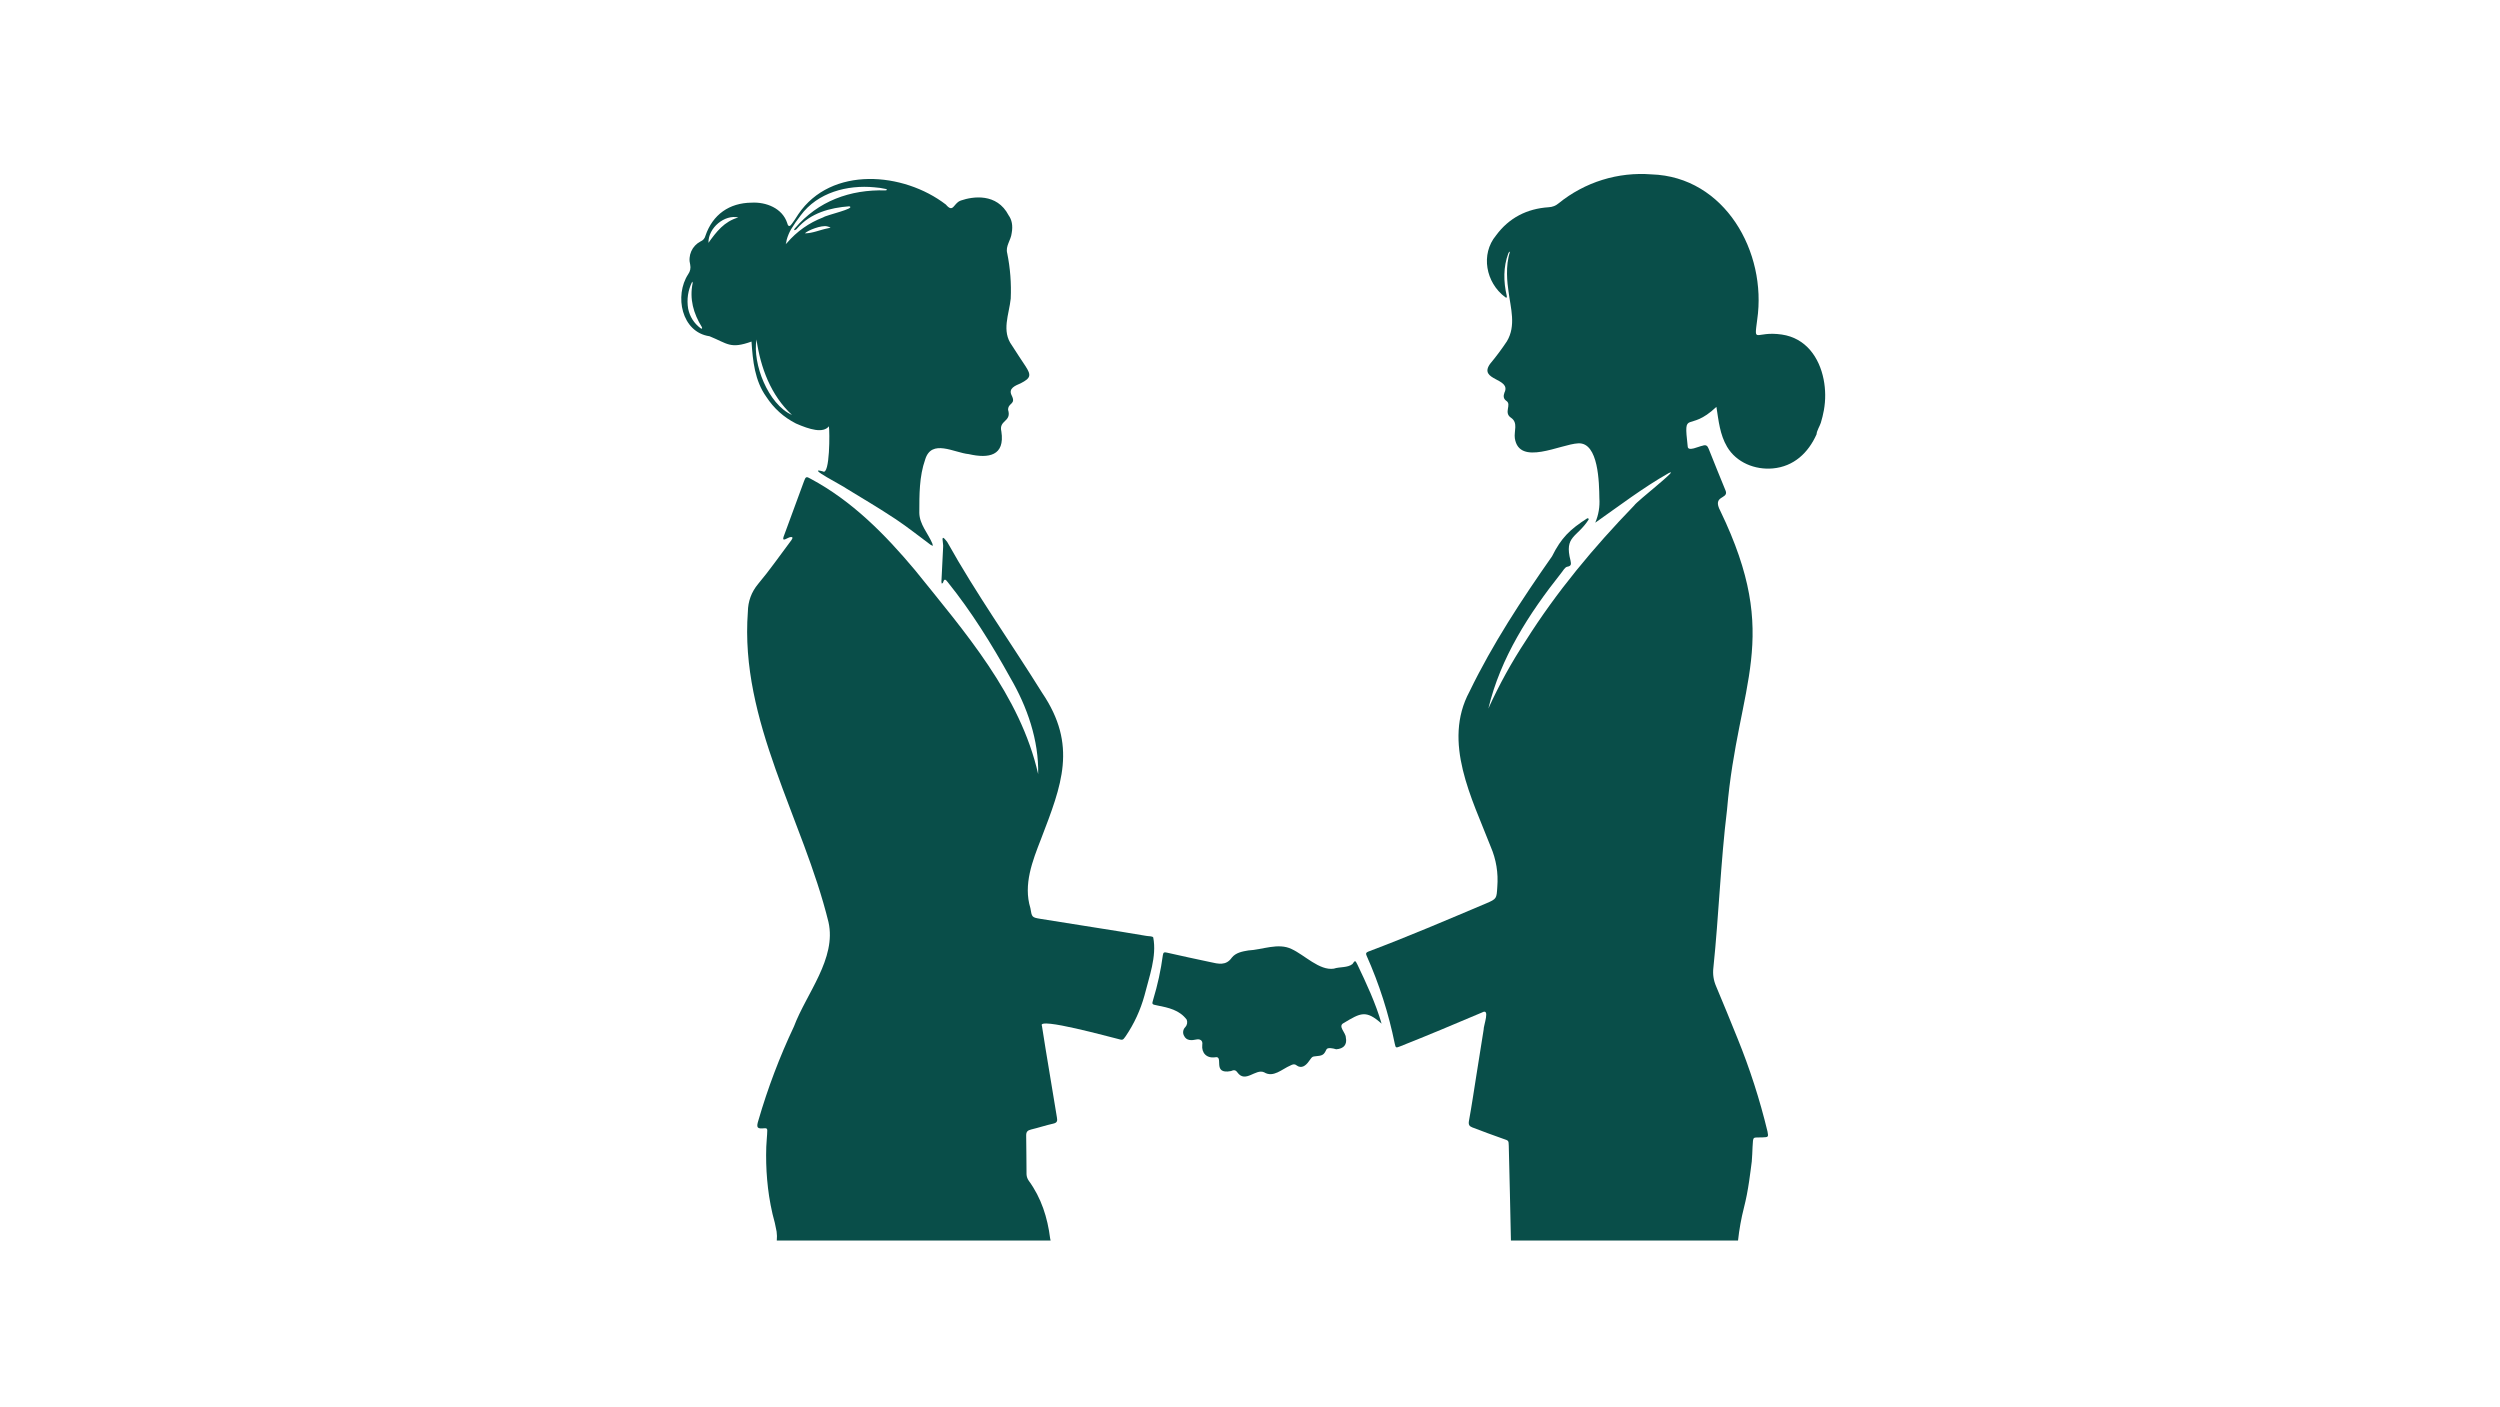
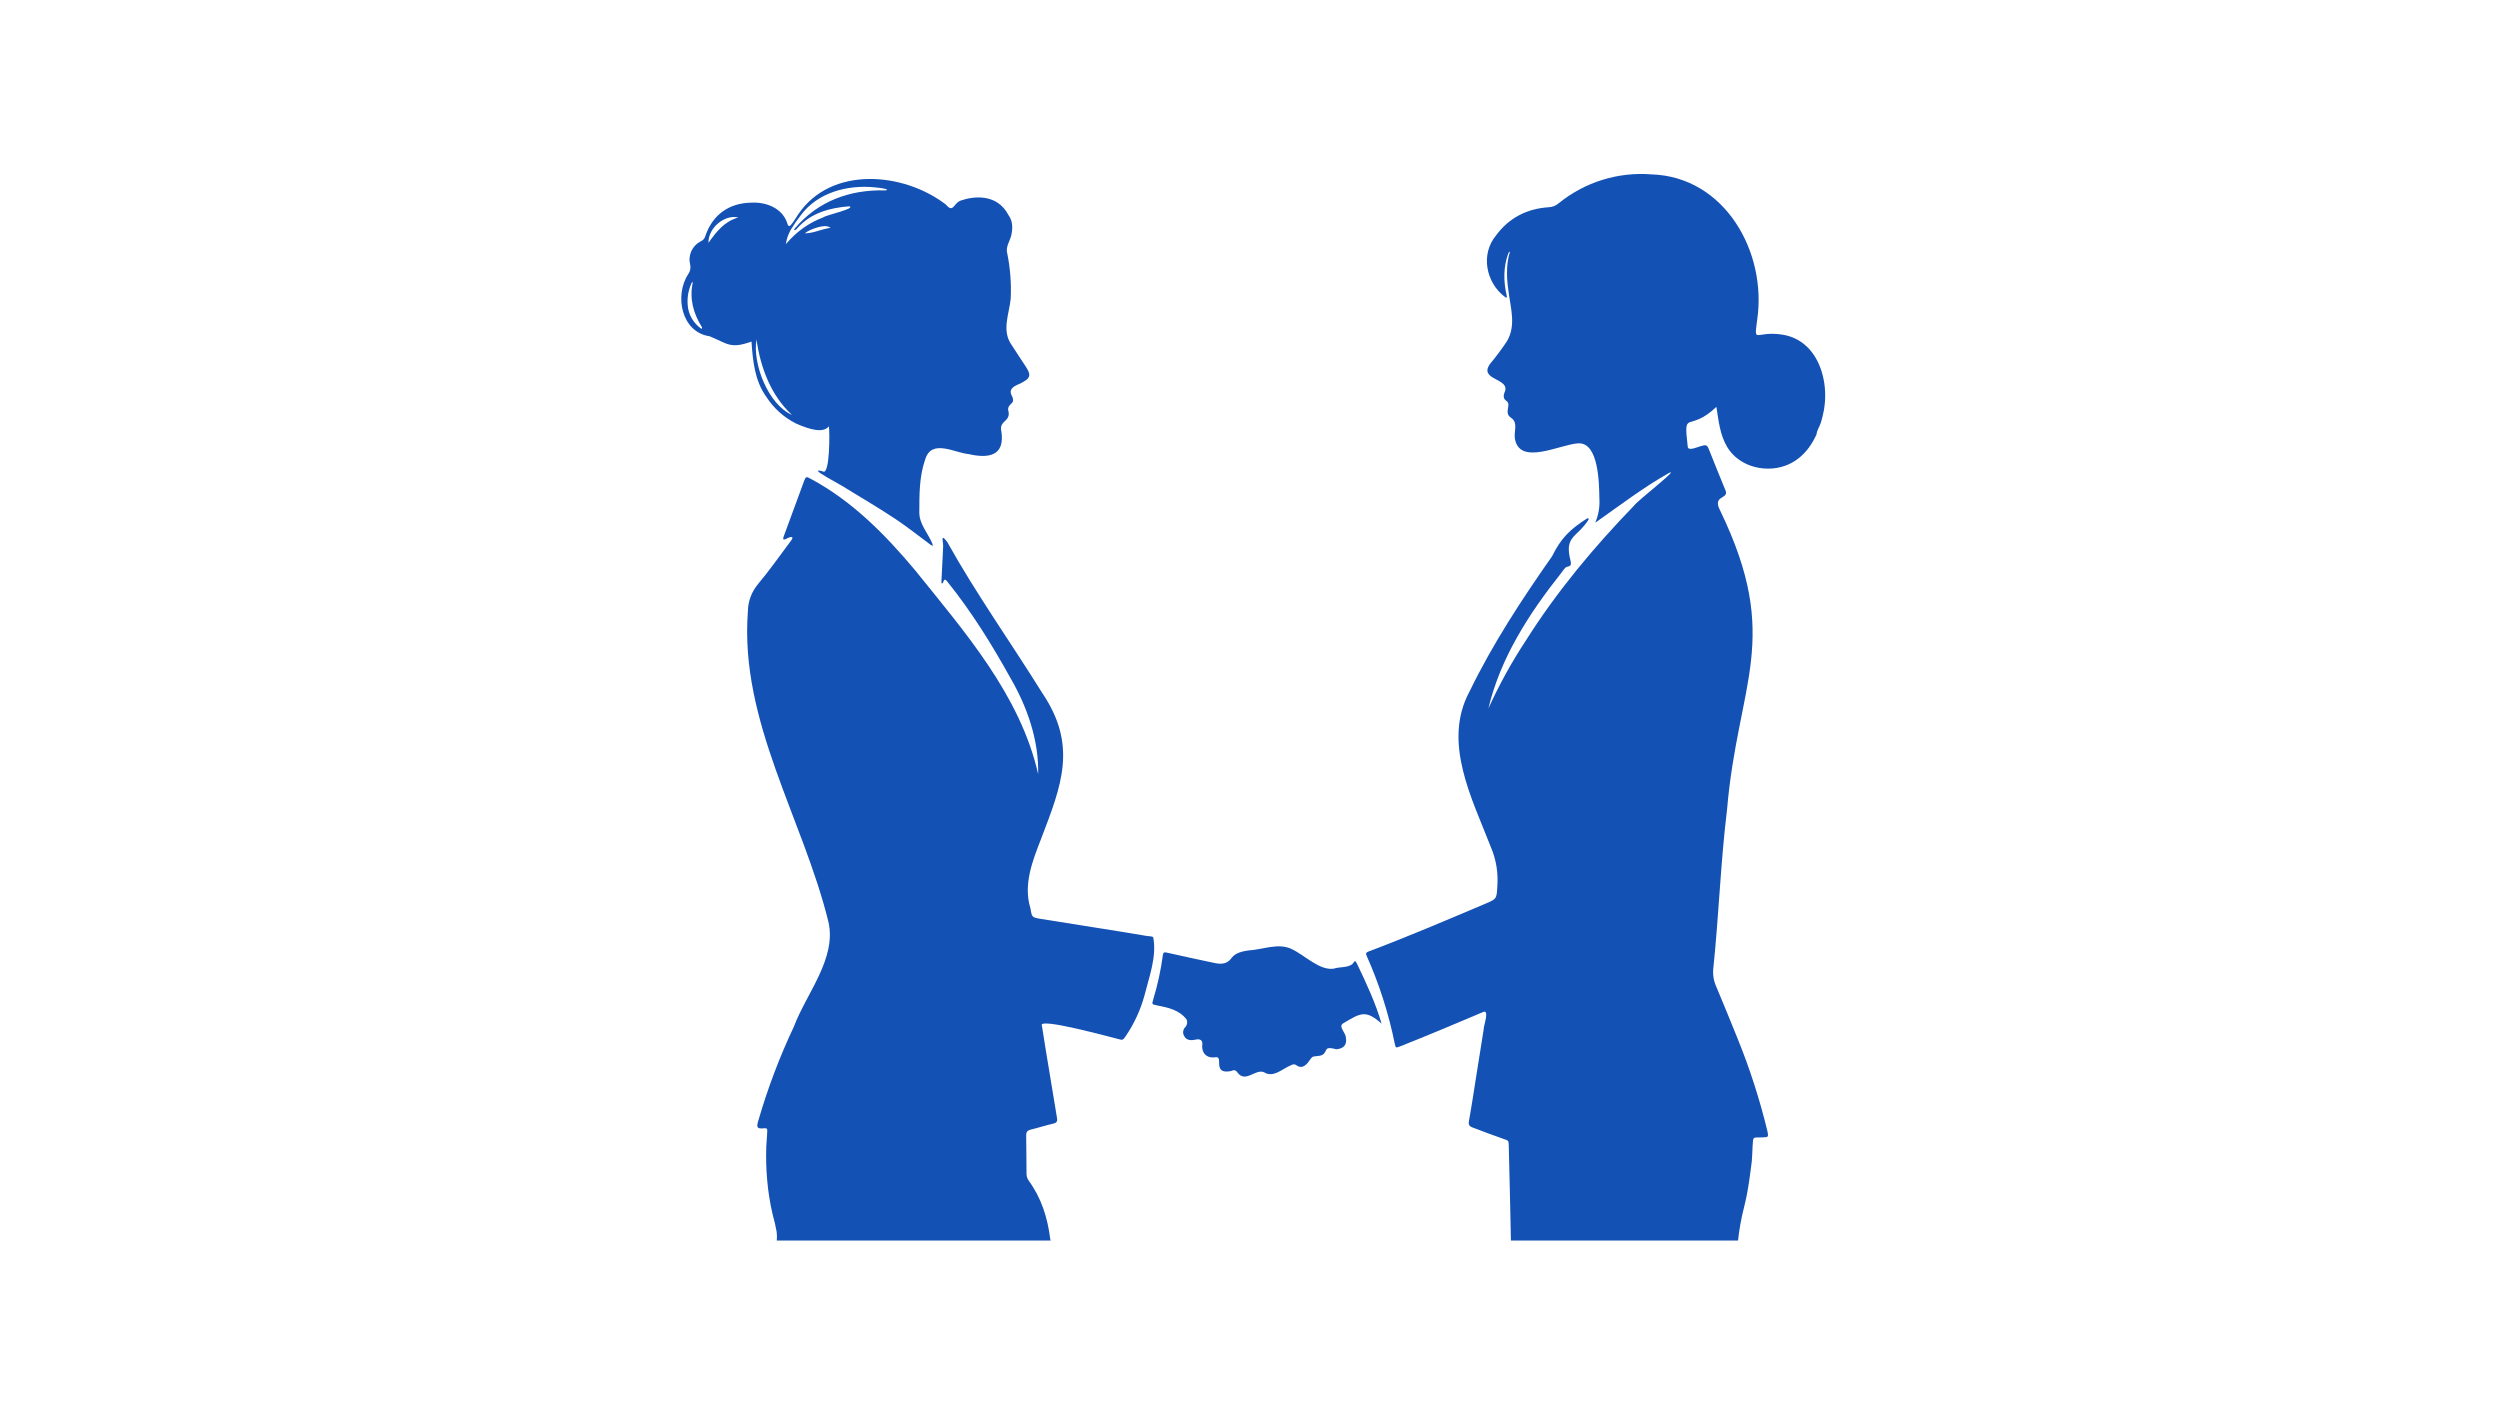
<svg xmlns="http://www.w3.org/2000/svg" width="640" zoomAndPan="magnify" viewBox="0 0 480 270" height="360" preserveAspectRatio="xMidYMid meet" version="1.0">
  <defs>
    <clipPath id="7836736876">
      <path d="M 262 33 L 350.699 33 L 350.699 238.633 L 262 238.633 Z M 262 33 " clip-rule="nonzero" />
    </clipPath>
    <clipPath id="1028c1a73a">
      <path d="M 143 91 L 222 91 L 222 238.633 L 143 238.633 Z M 143 91 " clip-rule="nonzero" />
    </clipPath>
  </defs>
  <g clip-path="url(#7836736876)">
-     <path fill="#094e49" d="M 350.133 72.824 C 349.301 68.641 346.738 64.902 342.094 64.23 C 336.934 63.48 336.758 66.223 337.383 61.379 C 339.281 48.422 331.184 33.926 317.078 33.48 C 315.484 33.355 313.895 33.383 312.309 33.559 C 310.723 33.738 309.168 34.062 307.641 34.539 C 306.117 35.012 304.652 35.629 303.246 36.383 C 301.836 37.137 300.512 38.016 299.273 39.023 C 298.715 39.5 298.07 39.754 297.34 39.789 C 293.172 40.066 289.727 41.82 287.242 45.199 C 284.219 48.824 285.293 54.277 288.969 57.031 C 289.246 57.25 289.375 57.184 289.297 56.805 C 288.656 54.07 288.613 51.246 289.613 48.602 C 289.648 48.477 289.824 48.391 289.938 48.285 C 288.98 51.055 289.422 54.492 289.629 55.895 L 289.629 55.902 C 290.043 59.199 291.125 62.5 289.328 65.527 C 288.332 67.023 287.258 68.465 286.109 69.844 C 283.742 73.109 290.246 72.543 288.855 75.379 C 288.625 76.012 288.637 76.535 289.184 76.941 C 290.355 77.664 288.578 79.238 290.156 80.238 C 291.508 81.184 290.66 82.801 290.848 84.145 C 291.676 89.562 299.605 85.285 303.016 85.121 C 306.949 84.898 307.035 92.785 307.078 95.656 C 307.191 97.285 306.926 98.852 306.289 100.359 C 310.887 97.129 315.434 93.652 320.367 90.848 C 322.867 89.578 314.227 96.266 313.758 97.059 C 306.039 105.035 298.863 113.621 292.934 123.031 C 290.203 127.18 287.816 131.516 285.766 136.039 C 288.094 126.281 293.57 117.809 299.734 110.043 C 300.098 109.59 300.465 108.891 300.914 108.812 C 301.836 108.664 301.609 108.152 301.539 107.633 C 300.309 102.852 302.742 103.301 305.016 99.762 C 305.043 99.684 305.027 99.613 304.973 99.551 C 304.895 99.504 304.816 99.496 304.734 99.527 C 301.438 101.648 299.77 103.242 297.992 106.812 C 292.164 115.133 286.574 123.633 282.137 132.797 C 276.914 142.5 282.613 153.273 286.207 162.543 C 287.273 165.023 287.695 167.609 287.48 170.301 C 287.336 172.516 287.402 172.574 285.312 173.465 C 277.828 176.625 270.355 179.828 262.75 182.691 C 262.289 182.871 262.191 183.07 262.387 183.488 C 264.809 188.926 266.613 194.562 267.797 200.398 C 267.977 201.203 268 201.23 268.84 200.895 C 274.105 198.812 279.32 196.609 284.535 194.402 C 286.199 193.461 284.824 196.875 284.855 197.715 C 284.387 200.637 283.922 203.559 283.461 206.48 C 282.996 209.402 282.566 212.328 282.035 215.234 C 281.906 215.938 282.125 216.254 282.684 216.461 C 284.652 217.203 286.621 217.961 288.613 218.648 C 289.637 219 289.656 218.941 289.684 219.988 C 289.844 226.051 289.965 232.117 290.098 238.176 L 333.703 238.176 C 333.934 236.039 334.312 233.93 334.844 231.844 C 335.055 231.012 335.234 230.199 335.391 229.406 C 335.566 228.496 335.711 227.617 335.836 226.777 C 336.043 225.387 336.191 224.113 336.34 223.012 C 336.402 222.074 336.469 221.137 336.492 220.195 C 336.617 218.043 336.477 218.461 338.387 218.379 C 339.539 218.332 339.562 218.324 339.359 217.25 C 337.883 211.129 335.957 205.152 333.586 199.324 C 332.25 195.988 330.875 192.668 329.488 189.355 C 328.996 188.223 328.824 187.039 328.969 185.812 C 330.016 175.711 330.359 165.547 331.59 155.465 C 333.676 130.977 342.203 122.785 330.309 98.109 C 328.668 95.047 331.852 95.891 331.348 94.289 C 330.246 91.586 329.137 88.887 328.066 86.172 C 327.824 85.531 327.512 85.352 326.859 85.586 C 326.203 85.676 324.062 86.793 324.039 85.715 C 323.203 78.301 324.125 83.262 329.551 78.117 C 329.969 80.75 330.207 83.422 331.602 85.789 C 333.387 88.812 336.965 90.246 340.379 89.938 C 344.406 89.574 347.191 86.957 348.785 83.371 C 348.785 82.766 349.41 81.785 349.598 81.18 C 349.84 80.387 350.035 79.586 350.184 78.77 C 350.539 76.785 350.52 74.801 350.133 72.824 Z M 350.133 72.824 " fill-opacity="1" fill-rule="nonzero" />
+     <path fill="#1351B4" d="M 350.133 72.824 C 349.301 68.641 346.738 64.902 342.094 64.23 C 336.934 63.48 336.758 66.223 337.383 61.379 C 339.281 48.422 331.184 33.926 317.078 33.48 C 315.484 33.355 313.895 33.383 312.309 33.559 C 310.723 33.738 309.168 34.062 307.641 34.539 C 306.117 35.012 304.652 35.629 303.246 36.383 C 301.836 37.137 300.512 38.016 299.273 39.023 C 298.715 39.5 298.07 39.754 297.34 39.789 C 293.172 40.066 289.727 41.82 287.242 45.199 C 284.219 48.824 285.293 54.277 288.969 57.031 C 289.246 57.25 289.375 57.184 289.297 56.805 C 288.656 54.07 288.613 51.246 289.613 48.602 C 289.648 48.477 289.824 48.391 289.938 48.285 C 288.98 51.055 289.422 54.492 289.629 55.895 L 289.629 55.902 C 290.043 59.199 291.125 62.5 289.328 65.527 C 288.332 67.023 287.258 68.465 286.109 69.844 C 283.742 73.109 290.246 72.543 288.855 75.379 C 288.625 76.012 288.637 76.535 289.184 76.941 C 290.355 77.664 288.578 79.238 290.156 80.238 C 291.508 81.184 290.66 82.801 290.848 84.145 C 291.676 89.562 299.605 85.285 303.016 85.121 C 306.949 84.898 307.035 92.785 307.078 95.656 C 307.191 97.285 306.926 98.852 306.289 100.359 C 310.887 97.129 315.434 93.652 320.367 90.848 C 322.867 89.578 314.227 96.266 313.758 97.059 C 306.039 105.035 298.863 113.621 292.934 123.031 C 290.203 127.18 287.816 131.516 285.766 136.039 C 288.094 126.281 293.57 117.809 299.734 110.043 C 300.098 109.59 300.465 108.891 300.914 108.812 C 301.836 108.664 301.609 108.152 301.539 107.633 C 300.309 102.852 302.742 103.301 305.016 99.762 C 305.043 99.684 305.027 99.613 304.973 99.551 C 304.895 99.504 304.816 99.496 304.734 99.527 C 301.438 101.648 299.77 103.242 297.992 106.812 C 292.164 115.133 286.574 123.633 282.137 132.797 C 276.914 142.5 282.613 153.273 286.207 162.543 C 287.273 165.023 287.695 167.609 287.48 170.301 C 287.336 172.516 287.402 172.574 285.312 173.465 C 277.828 176.625 270.355 179.828 262.75 182.691 C 262.289 182.871 262.191 183.07 262.387 183.488 C 264.809 188.926 266.613 194.562 267.797 200.398 C 267.977 201.203 268 201.23 268.84 200.895 C 274.105 198.812 279.32 196.609 284.535 194.402 C 286.199 193.461 284.824 196.875 284.855 197.715 C 284.387 200.637 283.922 203.559 283.461 206.48 C 282.996 209.402 282.566 212.328 282.035 215.234 C 281.906 215.938 282.125 216.254 282.684 216.461 C 284.652 217.203 286.621 217.961 288.613 218.648 C 289.637 219 289.656 218.941 289.684 219.988 C 289.844 226.051 289.965 232.117 290.098 238.176 L 333.703 238.176 C 333.934 236.039 334.312 233.93 334.844 231.844 C 335.055 231.012 335.234 230.199 335.391 229.406 C 335.566 228.496 335.711 227.617 335.836 226.777 C 336.043 225.387 336.191 224.113 336.34 223.012 C 336.402 222.074 336.469 221.137 336.492 220.195 C 336.617 218.043 336.477 218.461 338.387 218.379 C 339.539 218.332 339.562 218.324 339.359 217.25 C 337.883 211.129 335.957 205.152 333.586 199.324 C 332.25 195.988 330.875 192.668 329.488 189.355 C 328.996 188.223 328.824 187.039 328.969 185.812 C 330.016 175.711 330.359 165.547 331.59 155.465 C 333.676 130.977 342.203 122.785 330.309 98.109 C 328.668 95.047 331.852 95.891 331.348 94.289 C 330.246 91.586 329.137 88.887 328.066 86.172 C 327.824 85.531 327.512 85.352 326.859 85.586 C 326.203 85.676 324.062 86.793 324.039 85.715 C 323.203 78.301 324.125 83.262 329.551 78.117 C 329.969 80.75 330.207 83.422 331.602 85.789 C 333.387 88.812 336.965 90.246 340.379 89.938 C 344.406 89.574 347.191 86.957 348.785 83.371 C 348.785 82.766 349.41 81.785 349.598 81.18 C 349.84 80.387 350.035 79.586 350.184 78.77 C 350.539 76.785 350.52 74.801 350.133 72.824 Z M 350.133 72.824 " fill-opacity="1" fill-rule="nonzero" />
  </g>
  <g clip-path="url(#1028c1a73a)">
-     <path fill="#094e49" d="M 221.422 179.988 C 221.262 179.715 220.535 179.777 220.062 179.684 C 213.305 178.527 206.523 177.527 199.758 176.418 C 198.105 176.141 198.117 176.09 197.836 174.359 C 196.441 169.836 198.242 165.281 199.883 161.074 C 203.848 150.715 206.922 143.117 200.078 133.004 C 194.055 123.324 187.41 114.004 181.855 104.039 C 180.398 102.125 181.203 104.254 181.078 105.117 C 180.977 107.32 180.859 109.52 180.75 111.723 C 180.762 111.84 180.789 111.957 180.828 112.07 C 180.918 111.984 181.059 111.918 181.082 111.816 C 181.301 111.023 181.586 111.273 181.934 111.73 C 186.535 117.445 190.41 123.691 193.961 130.102 C 197.227 135.695 199.469 142.129 199.328 148.633 C 195.887 133.465 185.203 121.309 175.691 109.477 C 169.953 102.621 163.602 96.18 155.645 91.926 C 154.801 91.422 154.688 91.531 154.375 92.379 C 153.051 95.961 151.734 99.539 150.426 103.121 C 150.117 104.172 151.301 103.137 151.812 103.113 C 152.5 103.023 151.965 103.711 151.75 103.977 C 149.695 106.707 147.746 109.523 145.547 112.133 C 144.273 113.676 143.621 115.449 143.59 117.449 C 142.012 138.504 154.18 157.141 159.066 177.027 C 160.648 184.055 154.824 190.746 152.438 197.086 C 149.688 202.91 147.414 208.914 145.617 215.098 C 145.16 216.547 145.375 216.777 146.816 216.621 C 147.164 216.594 147.324 216.707 147.316 217.051 C 147.297 218.09 147.16 219.133 147.125 220.172 C 147.09 221.234 147.086 222.293 147.113 223.355 C 147.168 225.473 147.355 227.578 147.668 229.676 C 147.844 230.824 148.07 231.969 148.328 233.102 C 148.645 234.207 148.906 235.324 149.109 236.457 C 149.188 237.031 149.199 237.605 149.141 238.18 L 201.719 238.18 C 201.672 238.055 201.641 237.926 201.629 237.789 C 201.125 233.781 199.938 230.008 197.52 226.699 C 197.258 226.328 197.117 225.918 197.094 225.465 C 197.051 222.988 197.086 220.512 197.027 218.035 C 197.012 217.305 197.293 217.031 197.961 216.867 C 199.391 216.527 200.797 216.055 202.234 215.734 C 202.973 215.574 203.047 215.207 202.934 214.59 C 201.996 208.711 200.953 202.848 200.051 196.961 C 198.988 195.18 213.586 199.25 214.52 199.441 C 215.547 199.715 215.543 199.797 216.145 198.934 C 217.77 196.531 218.965 193.93 219.738 191.137 C 220.621 187.574 222.133 183.664 221.422 179.988 Z M 221.422 179.988 " fill-opacity="1" fill-rule="nonzero" />
+     <path fill="#1351B4" d="M 221.422 179.988 C 221.262 179.715 220.535 179.777 220.062 179.684 C 213.305 178.527 206.523 177.527 199.758 176.418 C 198.105 176.141 198.117 176.09 197.836 174.359 C 196.441 169.836 198.242 165.281 199.883 161.074 C 203.848 150.715 206.922 143.117 200.078 133.004 C 194.055 123.324 187.41 114.004 181.855 104.039 C 180.398 102.125 181.203 104.254 181.078 105.117 C 180.977 107.32 180.859 109.52 180.75 111.723 C 180.762 111.84 180.789 111.957 180.828 112.07 C 180.918 111.984 181.059 111.918 181.082 111.816 C 181.301 111.023 181.586 111.273 181.934 111.73 C 186.535 117.445 190.41 123.691 193.961 130.102 C 197.227 135.695 199.469 142.129 199.328 148.633 C 195.887 133.465 185.203 121.309 175.691 109.477 C 169.953 102.621 163.602 96.18 155.645 91.926 C 154.801 91.422 154.688 91.531 154.375 92.379 C 153.051 95.961 151.734 99.539 150.426 103.121 C 150.117 104.172 151.301 103.137 151.812 103.113 C 152.5 103.023 151.965 103.711 151.75 103.977 C 149.695 106.707 147.746 109.523 145.547 112.133 C 144.273 113.676 143.621 115.449 143.59 117.449 C 142.012 138.504 154.18 157.141 159.066 177.027 C 160.648 184.055 154.824 190.746 152.438 197.086 C 149.688 202.91 147.414 208.914 145.617 215.098 C 145.16 216.547 145.375 216.777 146.816 216.621 C 147.164 216.594 147.324 216.707 147.316 217.051 C 147.297 218.09 147.16 219.133 147.125 220.172 C 147.09 221.234 147.086 222.293 147.113 223.355 C 147.168 225.473 147.355 227.578 147.668 229.676 C 147.844 230.824 148.07 231.969 148.328 233.102 C 148.645 234.207 148.906 235.324 149.109 236.457 C 149.188 237.031 149.199 237.605 149.141 238.18 L 201.719 238.18 C 201.672 238.055 201.641 237.926 201.629 237.789 C 201.125 233.781 199.938 230.008 197.52 226.699 C 197.258 226.328 197.117 225.918 197.094 225.465 C 197.051 222.988 197.086 220.512 197.027 218.035 C 197.012 217.305 197.293 217.031 197.961 216.867 C 199.391 216.527 200.797 216.055 202.234 215.734 C 202.973 215.574 203.047 215.207 202.934 214.59 C 201.996 208.711 200.953 202.848 200.051 196.961 C 198.988 195.18 213.586 199.25 214.52 199.441 C 215.547 199.715 215.543 199.797 216.145 198.934 C 217.77 196.531 218.965 193.93 219.738 191.137 C 220.621 187.574 222.133 183.664 221.422 179.988 Z M 221.422 179.988 " fill-opacity="1" fill-rule="nonzero" />
  </g>
-   <path fill="#094e49" d="M 147.137 76.199 C 148.574 78.406 150.469 80.109 152.816 81.309 C 155.48 82.48 158.043 83.23 159.148 81.848 C 159.32 82.715 159.359 91.41 157.988 90.508 C 154.441 89.508 162.02 93.359 162.527 93.809 C 165.676 95.73 168.844 97.605 171.918 99.641 C 174.234 101.18 176.414 102.93 178.656 104.586 C 178.797 104.676 178.938 104.75 179.09 104.816 C 179.086 104.656 179.055 104.496 179.004 104.344 C 178.176 102.391 176.539 100.664 176.508 98.461 C 176.516 95.012 176.477 91.496 177.645 88.195 C 178.875 84.207 183.203 86.93 186.004 87.191 C 189.828 88.07 192.984 87.523 192.262 82.84 C 191.723 80.617 194.281 81.047 193.551 78.676 C 193.566 77.266 195.145 77.695 194.227 75.891 C 193.562 74.543 194.957 74.039 195.973 73.594 C 197.906 72.598 198.051 72.066 196.879 70.277 C 196.02 68.961 195.129 67.66 194.297 66.328 C 192.246 63.539 193.742 60.406 194.059 57.34 C 194.191 54.406 193.969 51.504 193.387 48.625 C 193.012 47.246 194.098 46.121 194.242 44.77 C 194.512 43.309 194.262 42.176 193.652 41.34 L 193.652 41.336 C 191.391 36.992 186.75 37.727 184.535 38.484 C 184.477 38.504 184.422 38.523 184.367 38.547 C 183.035 39.094 183.039 40.973 181.605 39.273 C 173.477 33.023 159.586 31.82 153.281 41.125 C 153.176 41.277 152.094 43.051 151.668 43.379 C 151.266 43.445 151.238 43.09 151.145 42.828 C 150.215 39.977 147.109 38.762 144.312 38.91 C 140.023 38.949 136.844 41.195 135.453 45.242 C 135.316 45.781 134.992 46.156 134.48 46.371 C 134.09 46.574 133.742 46.84 133.441 47.16 C 133.141 47.48 132.902 47.844 132.723 48.246 C 132.543 48.648 132.438 49.07 132.402 49.508 C 132.363 49.949 132.402 50.383 132.516 50.809 C 132.652 51.48 132.523 52.098 132.129 52.656 C 129.449 56.742 130.84 63.789 136.23 64.559 C 139.738 65.984 140.18 67.047 144.289 65.582 C 144.539 69.301 144.902 73.082 147.137 76.199 Z M 159.035 43.816 C 157.535 44.086 156.023 44.812 154.523 44.801 C 155.16 44.195 157.699 43.203 158.793 43.457 C 159.527 43.68 159.684 43.656 159.035 43.816 Z M 151.043 46.043 C 151.145 45.672 151.27 45.309 151.422 44.953 C 151.555 44.641 151.707 44.332 151.879 44.035 C 152.441 43.105 153.059 42.215 153.727 41.359 C 156.98 36.957 162.664 35.457 167.906 35.965 C 168.621 36.012 169.332 36.117 170.031 36.273 C 170.426 36.375 170.34 36.543 169.992 36.559 C 163.223 36.359 157.082 38.59 152.633 43.828 C 152.184 44.383 152.809 44.227 153.066 43.848 C 155.641 40.871 159.367 39.887 163.062 39.609 C 164.449 40.012 158.656 41.277 158.055 41.734 C 155.316 42.785 152.992 44.426 151.086 46.656 C 151.008 46.742 150.922 46.824 150.832 46.895 C 150.941 46.816 151 46.188 151.043 46.043 Z M 145.246 65.18 C 146.02 70.582 147.992 75.891 152.059 79.668 C 147.473 77.633 144.453 69.801 145.246 65.18 Z M 134.5 63.016 C 133.246 62.066 132.453 60.816 132.125 59.277 C 131.828 57.461 132.09 55.727 132.906 54.078 C 132.957 54.16 132.988 54.25 132.992 54.348 C 132.359 57.418 133.141 60.191 134.754 62.793 C 134.883 63.086 134.773 63.203 134.5 63.016 Z M 136.023 46.625 C 135.965 43.711 139.16 41.133 141.754 41.758 C 139.055 42.516 137.547 44.492 136.023 46.625 Z M 136.023 46.625 " fill-opacity="1" fill-rule="nonzero" />
-   <path fill="#094e49" d="M 259.664 185.105 C 258.707 185.848 257.234 185.594 256.102 185.98 C 253.336 186.41 250.465 183.344 247.984 182.215 C 245.43 180.965 242.371 182.355 239.66 182.488 C 238.52 182.68 237.273 182.906 236.508 183.867 C 235.398 185.457 233.934 185.074 232.328 184.711 C 229.574 184.121 226.816 183.543 224.07 182.91 C 223.547 182.789 223.348 182.82 223.27 183.383 C 222.883 186.273 222.266 189.113 221.418 191.902 C 221.133 192.844 221.152 192.84 222.188 193.043 C 224.34 193.465 226.469 193.926 227.848 195.773 C 227.941 196.016 227.965 196.266 227.918 196.52 C 227.871 196.773 227.766 196.996 227.594 197.191 C 227.371 197.402 227.234 197.66 227.18 197.961 C 227.129 198.266 227.172 198.555 227.312 198.828 C 227.785 199.875 228.812 199.777 229.758 199.574 C 230.223 199.469 231.008 199.641 230.836 200.598 C 230.836 200.605 230.836 200.609 230.836 200.617 C 230.66 202.172 231.688 203.23 233.297 203 C 235.109 202.598 232.59 206.375 236.348 205.645 C 236.863 205.418 237.207 205.379 237.578 205.902 C 239.125 208.043 241.055 205.133 242.703 205.879 C 244.488 206.984 246.137 205.258 247.762 204.574 C 248.184 204.34 248.57 204.227 248.992 204.586 C 249.902 205.223 250.707 204.598 251.254 203.836 C 252.152 202.582 251.859 202.953 253.332 202.711 C 254.109 202.586 254.332 202.219 254.668 201.512 C 254.895 201.035 255.941 201.281 256.555 201.461 C 257.988 201.359 258.691 200.562 258.398 199.191 C 258.406 198.273 256.777 197.016 258 196.414 C 261.234 194.484 262.25 193.836 265.266 196.543 C 264.121 192.609 262.359 188.832 260.59 185.129 C 260.203 184.34 260.152 184.395 259.664 185.105 Z M 259.664 185.105 " fill-opacity="1" fill-rule="nonzero" />
+   <path fill="#1351B4" d="M 147.137 76.199 C 148.574 78.406 150.469 80.109 152.816 81.309 C 155.48 82.48 158.043 83.23 159.148 81.848 C 159.32 82.715 159.359 91.41 157.988 90.508 C 154.441 89.508 162.02 93.359 162.527 93.809 C 165.676 95.73 168.844 97.605 171.918 99.641 C 174.234 101.18 176.414 102.93 178.656 104.586 C 178.797 104.676 178.938 104.75 179.09 104.816 C 179.086 104.656 179.055 104.496 179.004 104.344 C 178.176 102.391 176.539 100.664 176.508 98.461 C 176.516 95.012 176.477 91.496 177.645 88.195 C 178.875 84.207 183.203 86.93 186.004 87.191 C 189.828 88.07 192.984 87.523 192.262 82.84 C 191.723 80.617 194.281 81.047 193.551 78.676 C 193.566 77.266 195.145 77.695 194.227 75.891 C 193.562 74.543 194.957 74.039 195.973 73.594 C 197.906 72.598 198.051 72.066 196.879 70.277 C 196.02 68.961 195.129 67.66 194.297 66.328 C 192.246 63.539 193.742 60.406 194.059 57.34 C 194.191 54.406 193.969 51.504 193.387 48.625 C 193.012 47.246 194.098 46.121 194.242 44.77 C 194.512 43.309 194.262 42.176 193.652 41.34 L 193.652 41.336 C 191.391 36.992 186.75 37.727 184.535 38.484 C 184.477 38.504 184.422 38.523 184.367 38.547 C 183.035 39.094 183.039 40.973 181.605 39.273 C 173.477 33.023 159.586 31.82 153.281 41.125 C 153.176 41.277 152.094 43.051 151.668 43.379 C 151.266 43.445 151.238 43.09 151.145 42.828 C 150.215 39.977 147.109 38.762 144.312 38.91 C 140.023 38.949 136.844 41.195 135.453 45.242 C 135.316 45.781 134.992 46.156 134.48 46.371 C 134.09 46.574 133.742 46.84 133.441 47.16 C 133.141 47.48 132.902 47.844 132.723 48.246 C 132.543 48.648 132.438 49.07 132.402 49.508 C 132.363 49.949 132.402 50.383 132.516 50.809 C 132.652 51.48 132.523 52.098 132.129 52.656 C 129.449 56.742 130.84 63.789 136.23 64.559 C 139.738 65.984 140.18 67.047 144.289 65.582 C 144.539 69.301 144.902 73.082 147.137 76.199 Z M 159.035 43.816 C 157.535 44.086 156.023 44.812 154.523 44.801 C 155.16 44.195 157.699 43.203 158.793 43.457 C 159.527 43.68 159.684 43.656 159.035 43.816 Z M 151.043 46.043 C 151.145 45.672 151.27 45.309 151.422 44.953 C 151.555 44.641 151.707 44.332 151.879 44.035 C 152.441 43.105 153.059 42.215 153.727 41.359 C 156.98 36.957 162.664 35.457 167.906 35.965 C 168.621 36.012 169.332 36.117 170.031 36.273 C 170.426 36.375 170.34 36.543 169.992 36.559 C 163.223 36.359 157.082 38.59 152.633 43.828 C 152.184 44.383 152.809 44.227 153.066 43.848 C 155.641 40.871 159.367 39.887 163.062 39.609 C 164.449 40.012 158.656 41.277 158.055 41.734 C 155.316 42.785 152.992 44.426 151.086 46.656 C 151.008 46.742 150.922 46.824 150.832 46.895 C 150.941 46.816 151 46.188 151.043 46.043 Z M 145.246 65.18 C 146.02 70.582 147.992 75.891 152.059 79.668 C 147.473 77.633 144.453 69.801 145.246 65.18 Z M 134.5 63.016 C 133.246 62.066 132.453 60.816 132.125 59.277 C 131.828 57.461 132.09 55.727 132.906 54.078 C 132.957 54.16 132.988 54.25 132.992 54.348 C 132.359 57.418 133.141 60.191 134.754 62.793 C 134.883 63.086 134.773 63.203 134.5 63.016 Z M 136.023 46.625 C 135.965 43.711 139.16 41.133 141.754 41.758 C 139.055 42.516 137.547 44.492 136.023 46.625 Z M 136.023 46.625 " fill-opacity="1" fill-rule="nonzero" />
+   <path fill="#1351B4" d="M 259.664 185.105 C 258.707 185.848 257.234 185.594 256.102 185.98 C 253.336 186.41 250.465 183.344 247.984 182.215 C 245.43 180.965 242.371 182.355 239.66 182.488 C 238.52 182.68 237.273 182.906 236.508 183.867 C 235.398 185.457 233.934 185.074 232.328 184.711 C 229.574 184.121 226.816 183.543 224.07 182.91 C 223.547 182.789 223.348 182.82 223.27 183.383 C 222.883 186.273 222.266 189.113 221.418 191.902 C 221.133 192.844 221.152 192.84 222.188 193.043 C 224.34 193.465 226.469 193.926 227.848 195.773 C 227.941 196.016 227.965 196.266 227.918 196.52 C 227.871 196.773 227.766 196.996 227.594 197.191 C 227.371 197.402 227.234 197.66 227.18 197.961 C 227.129 198.266 227.172 198.555 227.312 198.828 C 227.785 199.875 228.812 199.777 229.758 199.574 C 230.223 199.469 231.008 199.641 230.836 200.598 C 230.836 200.605 230.836 200.609 230.836 200.617 C 230.66 202.172 231.688 203.23 233.297 203 C 235.109 202.598 232.59 206.375 236.348 205.645 C 236.863 205.418 237.207 205.379 237.578 205.902 C 239.125 208.043 241.055 205.133 242.703 205.879 C 244.488 206.984 246.137 205.258 247.762 204.574 C 248.184 204.34 248.57 204.227 248.992 204.586 C 249.902 205.223 250.707 204.598 251.254 203.836 C 252.152 202.582 251.859 202.953 253.332 202.711 C 254.109 202.586 254.332 202.219 254.668 201.512 C 254.895 201.035 255.941 201.281 256.555 201.461 C 257.988 201.359 258.691 200.562 258.398 199.191 C 258.406 198.273 256.777 197.016 258 196.414 C 261.234 194.484 262.25 193.836 265.266 196.543 C 264.121 192.609 262.359 188.832 260.59 185.129 C 260.203 184.34 260.152 184.395 259.664 185.105 Z M 259.664 185.105 " fill-opacity="1" fill-rule="nonzero" />
</svg>
